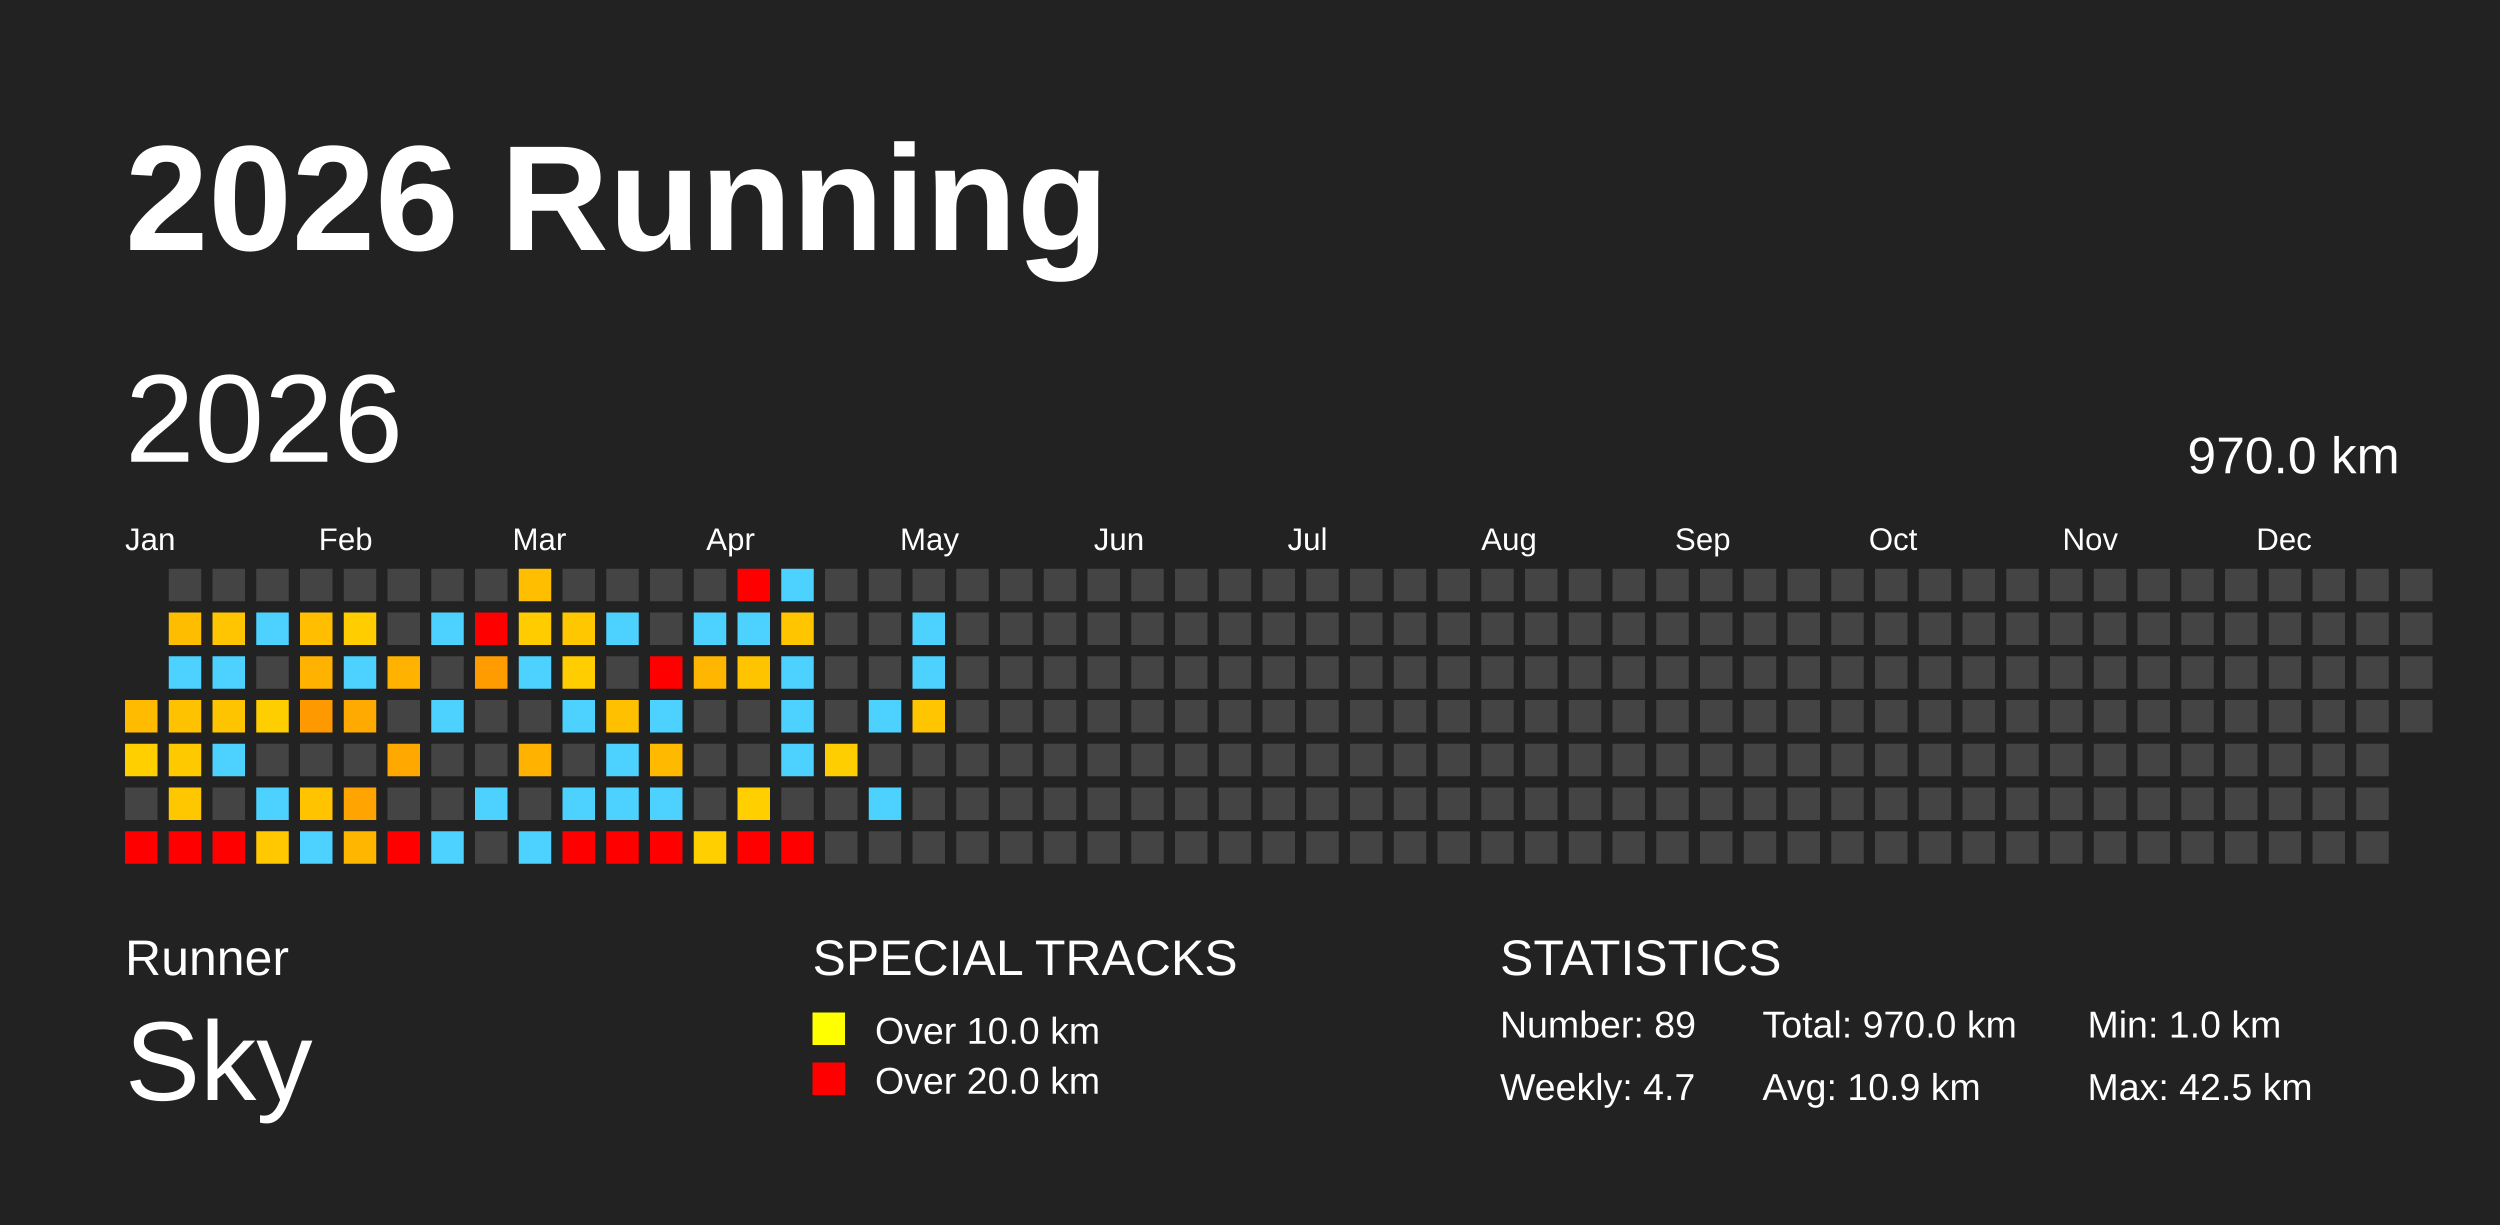
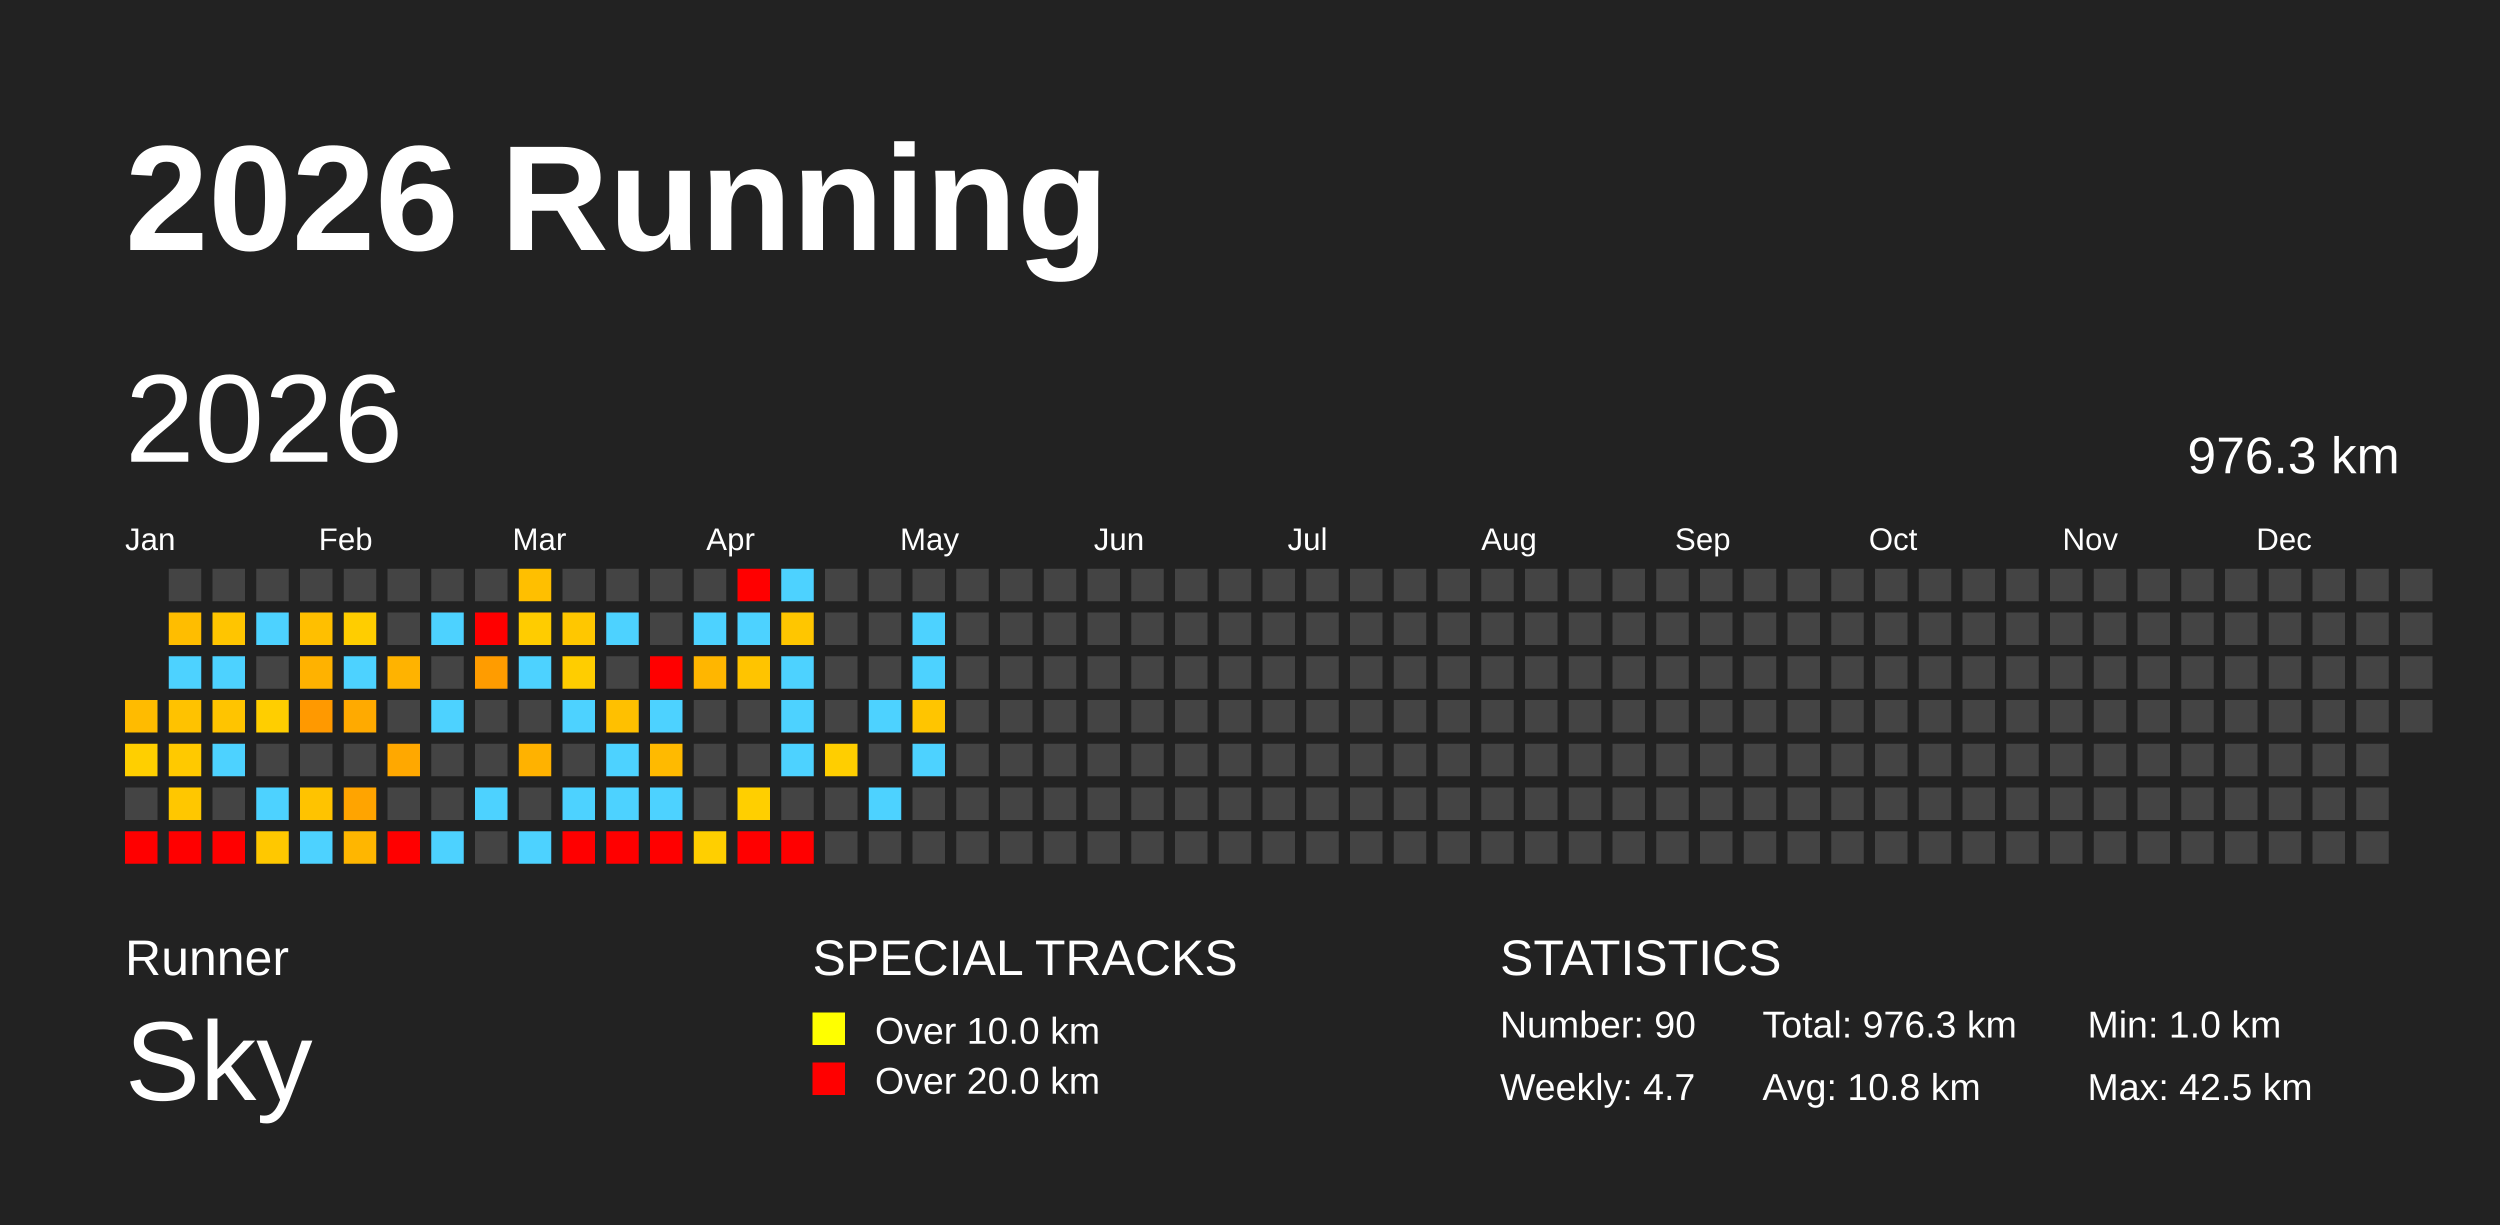
<svg xmlns="http://www.w3.org/2000/svg" baseProfile="full" height="98mm" version="1.1" viewBox="0,0,200,98" width="200mm">
  <defs />
  <rect fill="#222222" height="98" width="200" x="0" y="0" />
  <text fill="#FFFFFF" style="font-size:12px; font-family:Arial; font-weight:bold;" x="10" y="20">2026 Running</text>
  <text fill="#FFFFFF" style="font-size:4px; font-family:Arial" x="10" y="78">Runner</text>
  <text fill="#FFFFFF" style="font-size:9px; font-family:Arial" x="10" y="88">Sky</text>
  <text fill="#FFFFFF" style="font-size:4px; font-family:Arial" x="65" y="78">SPECIAL TRACKS</text>
  <rect fill="yellow" height="2.6" width="2.6" x="65" y="81" />
  <text fill="#FFFFFF" style="font-size:3px; font-family:Arial" x="70" y="83.5">Over 10.0 km</text>
  <rect fill="red" height="2.6" width="2.6" x="65" y="85" />
  <text fill="#FFFFFF" style="font-size:3px; font-family:Arial" x="70" y="87.5">Over 20.0 km</text>
  <text fill="#FFFFFF" style="font-size:4px; font-family:Arial" x="120" y="78">STATISTICS</text>
-   <text fill="#FFFFFF" style="font-size:3px; font-family:Arial" x="120" y="83">Number: 89</text>
+   <text fill="#FFFFFF" style="font-size:3px; font-family:Arial" x="120" y="83">Number: 90</text>
  <text fill="#FFFFFF" style="font-size:3px; font-family:Arial" x="120" y="88">Weekly: 4.7</text>
-   <text fill="#FFFFFF" style="font-size:3px; font-family:Arial" x="141" y="83">Total: 970.0 km</text>
-   <text fill="#FFFFFF" style="font-size:3px; font-family:Arial" x="141" y="88">Avg: 10.9 km</text>
+   <text fill="#FFFFFF" style="font-size:3px; font-family:Arial" x="141" y="83">Total: 976.3 km</text>
+   <text fill="#FFFFFF" style="font-size:3px; font-family:Arial" x="141" y="88">Avg: 10.8 km</text>
  <text fill="#FFFFFF" style="font-size:3px; font-family:Arial" x="167" y="83">Min: 1.0 km</text>
  <text fill="#FFFFFF" style="font-size:3px; font-family:Arial" x="167" y="88">Max: 42.5 km</text>
  <text dominant-baseline="hanging" fill="#FFFFFF" style="font-size:10.0px; font-family:Arial;" x="10" y="30">2026</text>
-   <text dominant-baseline="hanging" fill="#FFFFFF" style="font-size:4.125px; font-family:Arial;" x="175" y="35">970.0 km</text>
+   <text dominant-baseline="hanging" fill="#FFFFFF" style="font-size:4.125px; font-family:Arial;" x="175" y="35">976.3 km</text>
  <text fill="#FFFFFF" style="font-size:2.5px; font-family:Arial" x="10.0" y="44">Jan</text>
  <text fill="#FFFFFF" style="font-size:2.5px; font-family:Arial" x="25.5" y="44">Feb</text>
  <text fill="#FFFFFF" style="font-size:2.5px; font-family:Arial" x="41.0" y="44">Mar</text>
  <text fill="#FFFFFF" style="font-size:2.5px; font-family:Arial" x="56.5" y="44">Apr</text>
  <text fill="#FFFFFF" style="font-size:2.5px; font-family:Arial" x="72.0" y="44">May</text>
  <text fill="#FFFFFF" style="font-size:2.5px; font-family:Arial" x="87.5" y="44">Jun</text>
  <text fill="#FFFFFF" style="font-size:2.5px; font-family:Arial" x="103.0" y="44">Jul</text>
  <text fill="#FFFFFF" style="font-size:2.5px; font-family:Arial" x="118.5" y="44">Aug</text>
  <text fill="#FFFFFF" style="font-size:2.5px; font-family:Arial" x="134.0" y="44">Sep</text>
  <text fill="#FFFFFF" style="font-size:2.5px; font-family:Arial" x="149.5" y="44">Oct</text>
  <text fill="#FFFFFF" style="font-size:2.5px; font-family:Arial" x="165.0" y="44">Nov</text>
  <text fill="#FFFFFF" style="font-size:2.5px; font-family:Arial" x="180.5" y="44">Dec</text>
  <rect fill="#ffbb00" height="2.6" width="2.6" x="10.0" y="56.0" />
  <rect fill="#ffcf00" height="2.6" width="2.6" x="10.0" y="59.5" />
  <rect fill="#444444" height="2.6" width="2.6" x="10.0" y="63.0" />
  <rect fill="red" height="2.6" width="2.6" x="10.0" y="66.5" />
  <rect fill="#444444" height="2.6" width="2.6" x="13.5" y="45.5" />
  <rect fill="#ffbd00" height="2.6" width="2.6" x="13.5" y="49.0" />
  <rect fill="#4dd2ff" height="2.6" width="2.6" x="13.5" y="52.5" />
  <rect fill="#ffc200" height="2.6" width="2.6" x="13.5" y="56.0" />
  <rect fill="#ffc900" height="2.6" width="2.6" x="13.5" y="59.5" />
  <rect fill="#ffc700" height="2.6" width="2.6" x="13.5" y="63.0" />
  <rect fill="red" height="2.6" width="2.6" x="13.5" y="66.5" />
  <rect fill="#444444" height="2.6" width="2.6" x="17.0" y="45.5" />
  <rect fill="#ffc500" height="2.6" width="2.6" x="17.0" y="49.0" />
  <rect fill="#4dd2ff" height="2.6" width="2.6" x="17.0" y="52.5" />
  <rect fill="#ffc400" height="2.6" width="2.6" x="17.0" y="56.0" />
  <rect fill="#4dd2ff" height="2.6" width="2.6" x="17.0" y="59.5" />
  <rect fill="#444444" height="2.6" width="2.6" x="17.0" y="63.0" />
  <rect fill="red" height="2.6" width="2.6" x="17.0" y="66.5" />
  <rect fill="#444444" height="2.6" width="2.6" x="20.5" y="45.5" />
  <rect fill="#4dd2ff" height="2.6" width="2.6" x="20.5" y="49.0" />
  <rect fill="#444444" height="2.6" width="2.6" x="20.5" y="52.5" />
  <rect fill="#ffce00" height="2.6" width="2.6" x="20.5" y="56.0" />
  <rect fill="#444444" height="2.6" width="2.6" x="20.5" y="59.5" />
  <rect fill="#4dd2ff" height="2.6" width="2.6" x="20.5" y="63.0" />
  <rect fill="#ffc800" height="2.6" width="2.6" x="20.5" y="66.5" />
  <rect fill="#444444" height="2.6" width="2.6" x="24.0" y="45.5" />
  <rect fill="#ffbf00" height="2.6" width="2.6" x="24.0" y="49.0" />
  <rect fill="#ffb200" height="2.6" width="2.6" x="24.0" y="52.5" />
  <rect fill="#ff9900" height="2.6" width="2.6" x="24.0" y="56.0" />
  <rect fill="#444444" height="2.6" width="2.6" x="24.0" y="59.5" />
  <rect fill="#ffc300" height="2.6" width="2.6" x="24.0" y="63.0" />
  <rect fill="#4dd2ff" height="2.6" width="2.6" x="24.0" y="66.5" />
  <rect fill="#444444" height="2.6" width="2.6" x="27.5" y="45.5" />
  <rect fill="#ffcd00" height="2.6" width="2.6" x="27.5" y="49.0" />
  <rect fill="#4dd2ff" height="2.6" width="2.6" x="27.5" y="52.5" />
  <rect fill="#ffaa00" height="2.6" width="2.6" x="27.5" y="56.0" />
  <rect fill="#444444" height="2.6" width="2.6" x="27.5" y="59.5" />
  <rect fill="#ffa400" height="2.6" width="2.6" x="27.5" y="63.0" />
  <rect fill="#ffb600" height="2.6" width="2.6" x="27.5" y="66.5" />
  <rect fill="#444444" height="2.6" width="2.6" x="31.0" y="45.5" />
  <rect fill="#444444" height="2.6" width="2.6" x="31.0" y="49.0" />
  <rect fill="#ffb300" height="2.6" width="2.6" x="31.0" y="52.5" />
  <rect fill="#444444" height="2.6" width="2.6" x="31.0" y="56.0" />
  <rect fill="#ffa800" height="2.6" width="2.6" x="31.0" y="59.5" />
  <rect fill="#444444" height="2.6" width="2.6" x="31.0" y="63.0" />
  <rect fill="red" height="2.6" width="2.6" x="31.0" y="66.5" />
  <rect fill="#444444" height="2.6" width="2.6" x="34.5" y="45.5" />
  <rect fill="#4dd2ff" height="2.6" width="2.6" x="34.5" y="49.0" />
  <rect fill="#444444" height="2.6" width="2.6" x="34.5" y="52.5" />
  <rect fill="#4dd2ff" height="2.6" width="2.6" x="34.5" y="56.0" />
  <rect fill="#444444" height="2.6" width="2.6" x="34.5" y="59.5" />
  <rect fill="#444444" height="2.6" width="2.6" x="34.5" y="63.0" />
  <rect fill="#4dd2ff" height="2.6" width="2.6" x="34.5" y="66.5" />
  <rect fill="#444444" height="2.6" width="2.6" x="38.0" y="45.5" />
  <rect fill="red" height="2.6" width="2.6" x="38.0" y="49.0" />
  <rect fill="#ff9c00" height="2.6" width="2.6" x="38.0" y="52.5" />
  <rect fill="#444444" height="2.6" width="2.6" x="38.0" y="56.0" />
  <rect fill="#444444" height="2.6" width="2.6" x="38.0" y="59.5" />
  <rect fill="#4dd2ff" height="2.6" width="2.6" x="38.0" y="63.0" />
  <rect fill="#444444" height="2.6" width="2.6" x="38.0" y="66.5" />
  <rect fill="#ffbf00" height="2.6" width="2.6" x="41.5" y="45.5" />
  <rect fill="#ffcc00" height="2.6" width="2.6" x="41.5" y="49.0" />
  <rect fill="#4dd2ff" height="2.6" width="2.6" x="41.5" y="52.5" />
  <rect fill="#444444" height="2.6" width="2.6" x="41.5" y="56.0" />
  <rect fill="#ffb200" height="2.6" width="2.6" x="41.5" y="59.5" />
  <rect fill="#444444" height="2.6" width="2.6" x="41.5" y="63.0" />
  <rect fill="#4dd2ff" height="2.6" width="2.6" x="41.5" y="66.5" />
  <rect fill="#444444" height="2.6" width="2.6" x="45.0" y="45.5" />
  <rect fill="#ffc700" height="2.6" width="2.6" x="45.0" y="49.0" />
  <rect fill="#ffcd00" height="2.6" width="2.6" x="45.0" y="52.5" />
  <rect fill="#4dd2ff" height="2.6" width="2.6" x="45.0" y="56.0" />
  <rect fill="#444444" height="2.6" width="2.6" x="45.0" y="59.5" />
  <rect fill="#4dd2ff" height="2.6" width="2.6" x="45.0" y="63.0" />
  <rect fill="red" height="2.6" width="2.6" x="45.0" y="66.5" />
  <rect fill="#444444" height="2.6" width="2.6" x="48.5" y="45.5" />
  <rect fill="#4dd2ff" height="2.6" width="2.6" x="48.5" y="49.0" />
  <rect fill="#444444" height="2.6" width="2.6" x="48.5" y="52.5" />
  <rect fill="#ffc000" height="2.6" width="2.6" x="48.5" y="56.0" />
  <rect fill="#4dd2ff" height="2.6" width="2.6" x="48.5" y="59.5" />
  <rect fill="#4dd2ff" height="2.6" width="2.6" x="48.5" y="63.0" />
  <rect fill="red" height="2.6" width="2.6" x="48.5" y="66.5" />
  <rect fill="#444444" height="2.6" width="2.6" x="52.0" y="45.5" />
  <rect fill="#444444" height="2.6" width="2.6" x="52.0" y="49.0" />
  <rect fill="red" height="2.6" width="2.6" x="52.0" y="52.5" />
  <rect fill="#4dd2ff" height="2.6" width="2.6" x="52.0" y="56.0" />
  <rect fill="#ffba00" height="2.6" width="2.6" x="52.0" y="59.5" />
  <rect fill="#4dd2ff" height="2.6" width="2.6" x="52.0" y="63.0" />
  <rect fill="red" height="2.6" width="2.6" x="52.0" y="66.5" />
  <rect fill="#444444" height="2.6" width="2.6" x="55.5" y="45.5" />
  <rect fill="#4dd2ff" height="2.6" width="2.6" x="55.5" y="49.0" />
  <rect fill="#ffb600" height="2.6" width="2.6" x="55.5" y="52.5" />
  <rect fill="#444444" height="2.6" width="2.6" x="55.5" y="56.0" />
  <rect fill="#444444" height="2.6" width="2.6" x="55.5" y="59.5" />
  <rect fill="#444444" height="2.6" width="2.6" x="55.5" y="63.0" />
  <rect fill="#ffcf00" height="2.6" width="2.6" x="55.5" y="66.5" />
  <rect fill="red" height="2.6" width="2.6" x="59.0" y="45.5" />
  <rect fill="#4dd2ff" height="2.6" width="2.6" x="59.0" y="49.0" />
  <rect fill="#ffc400" height="2.6" width="2.6" x="59.0" y="52.5" />
  <rect fill="#444444" height="2.6" width="2.6" x="59.0" y="56.0" />
  <rect fill="#444444" height="2.6" width="2.6" x="59.0" y="59.5" />
  <rect fill="#ffcf00" height="2.6" width="2.6" x="59.0" y="63.0" />
  <rect fill="red" height="2.6" width="2.6" x="59.0" y="66.5" />
  <rect fill="#4dd2ff" height="2.6" width="2.6" x="62.5" y="45.5" />
  <rect fill="#ffc600" height="2.6" width="2.6" x="62.5" y="49.0" />
  <rect fill="#4dd2ff" height="2.6" width="2.6" x="62.5" y="52.5" />
  <rect fill="#4dd2ff" height="2.6" width="2.6" x="62.5" y="56.0" />
  <rect fill="#4dd2ff" height="2.6" width="2.6" x="62.5" y="59.5" />
  <rect fill="#444444" height="2.6" width="2.6" x="62.5" y="63.0" />
  <rect fill="red" height="2.6" width="2.6" x="62.5" y="66.5" />
  <rect fill="#444444" height="2.6" width="2.6" x="66.0" y="45.5" />
  <rect fill="#444444" height="2.6" width="2.6" x="66.0" y="49.0" />
  <rect fill="#444444" height="2.6" width="2.6" x="66.0" y="52.5" />
  <rect fill="#444444" height="2.6" width="2.6" x="66.0" y="56.0" />
  <rect fill="#ffce00" height="2.6" width="2.6" x="66.0" y="59.5" />
  <rect fill="#444444" height="2.6" width="2.6" x="66.0" y="63.0" />
  <rect fill="#444444" height="2.6" width="2.6" x="66.0" y="66.5" />
  <rect fill="#444444" height="2.6" width="2.6" x="69.5" y="45.5" />
  <rect fill="#444444" height="2.6" width="2.6" x="69.5" y="49.0" />
  <rect fill="#444444" height="2.6" width="2.6" x="69.5" y="52.5" />
  <rect fill="#4dd2ff" height="2.6" width="2.6" x="69.5" y="56.0" />
  <rect fill="#444444" height="2.6" width="2.6" x="69.5" y="59.5" />
  <rect fill="#4dd2ff" height="2.6" width="2.6" x="69.5" y="63.0" />
  <rect fill="#444444" height="2.6" width="2.6" x="69.5" y="66.5" />
  <rect fill="#444444" height="2.6" width="2.6" x="73.0" y="45.5" />
  <rect fill="#4dd2ff" height="2.6" width="2.6" x="73.0" y="49.0" />
  <rect fill="#4dd2ff" height="2.6" width="2.6" x="73.0" y="52.5" />
  <rect fill="#ffc500" height="2.6" width="2.6" x="73.0" y="56.0" />
-   <rect fill="#444444" height="2.6" width="2.6" x="73.0" y="59.5" />
+   <rect fill="#4dd2ff" height="2.6" width="2.6" x="73.0" y="59.5" />
  <rect fill="#444444" height="2.6" width="2.6" x="73.0" y="63.0" />
  <rect fill="#444444" height="2.6" width="2.6" x="73.0" y="66.5" />
  <rect fill="#444444" height="2.6" width="2.6" x="76.5" y="45.5" />
  <rect fill="#444444" height="2.6" width="2.6" x="76.5" y="49.0" />
  <rect fill="#444444" height="2.6" width="2.6" x="76.5" y="52.5" />
  <rect fill="#444444" height="2.6" width="2.6" x="76.5" y="56.0" />
  <rect fill="#444444" height="2.6" width="2.6" x="76.5" y="59.5" />
  <rect fill="#444444" height="2.6" width="2.6" x="76.5" y="63.0" />
  <rect fill="#444444" height="2.6" width="2.6" x="76.5" y="66.5" />
  <rect fill="#444444" height="2.6" width="2.6" x="80.0" y="45.5" />
  <rect fill="#444444" height="2.6" width="2.6" x="80.0" y="49.0" />
  <rect fill="#444444" height="2.6" width="2.6" x="80.0" y="52.5" />
  <rect fill="#444444" height="2.6" width="2.6" x="80.0" y="56.0" />
  <rect fill="#444444" height="2.6" width="2.6" x="80.0" y="59.5" />
  <rect fill="#444444" height="2.6" width="2.6" x="80.0" y="63.0" />
  <rect fill="#444444" height="2.6" width="2.6" x="80.0" y="66.5" />
  <rect fill="#444444" height="2.6" width="2.6" x="83.5" y="45.5" />
  <rect fill="#444444" height="2.6" width="2.6" x="83.5" y="49.0" />
  <rect fill="#444444" height="2.6" width="2.6" x="83.5" y="52.5" />
  <rect fill="#444444" height="2.6" width="2.6" x="83.5" y="56.0" />
  <rect fill="#444444" height="2.6" width="2.6" x="83.5" y="59.5" />
  <rect fill="#444444" height="2.6" width="2.6" x="83.5" y="63.0" />
  <rect fill="#444444" height="2.6" width="2.6" x="83.5" y="66.5" />
  <rect fill="#444444" height="2.6" width="2.6" x="87.0" y="45.5" />
  <rect fill="#444444" height="2.6" width="2.6" x="87.0" y="49.0" />
  <rect fill="#444444" height="2.6" width="2.6" x="87.0" y="52.5" />
  <rect fill="#444444" height="2.6" width="2.6" x="87.0" y="56.0" />
  <rect fill="#444444" height="2.6" width="2.6" x="87.0" y="59.5" />
  <rect fill="#444444" height="2.6" width="2.6" x="87.0" y="63.0" />
  <rect fill="#444444" height="2.6" width="2.6" x="87.0" y="66.5" />
  <rect fill="#444444" height="2.6" width="2.6" x="90.5" y="45.5" />
  <rect fill="#444444" height="2.6" width="2.6" x="90.5" y="49.0" />
  <rect fill="#444444" height="2.6" width="2.6" x="90.5" y="52.5" />
  <rect fill="#444444" height="2.6" width="2.6" x="90.5" y="56.0" />
  <rect fill="#444444" height="2.6" width="2.6" x="90.5" y="59.5" />
  <rect fill="#444444" height="2.6" width="2.6" x="90.5" y="63.0" />
  <rect fill="#444444" height="2.6" width="2.6" x="90.5" y="66.5" />
  <rect fill="#444444" height="2.6" width="2.6" x="94.0" y="45.5" />
  <rect fill="#444444" height="2.6" width="2.6" x="94.0" y="49.0" />
  <rect fill="#444444" height="2.6" width="2.6" x="94.0" y="52.5" />
  <rect fill="#444444" height="2.6" width="2.6" x="94.0" y="56.0" />
  <rect fill="#444444" height="2.6" width="2.6" x="94.0" y="59.5" />
  <rect fill="#444444" height="2.6" width="2.6" x="94.0" y="63.0" />
  <rect fill="#444444" height="2.6" width="2.6" x="94.0" y="66.5" />
  <rect fill="#444444" height="2.6" width="2.6" x="97.5" y="45.5" />
  <rect fill="#444444" height="2.6" width="2.6" x="97.5" y="49.0" />
  <rect fill="#444444" height="2.6" width="2.6" x="97.5" y="52.5" />
  <rect fill="#444444" height="2.6" width="2.6" x="97.5" y="56.0" />
  <rect fill="#444444" height="2.6" width="2.6" x="97.5" y="59.5" />
  <rect fill="#444444" height="2.6" width="2.6" x="97.5" y="63.0" />
  <rect fill="#444444" height="2.6" width="2.6" x="97.5" y="66.5" />
  <rect fill="#444444" height="2.6" width="2.6" x="101.0" y="45.5" />
  <rect fill="#444444" height="2.6" width="2.6" x="101.0" y="49.0" />
  <rect fill="#444444" height="2.6" width="2.6" x="101.0" y="52.5" />
  <rect fill="#444444" height="2.6" width="2.6" x="101.0" y="56.0" />
  <rect fill="#444444" height="2.6" width="2.6" x="101.0" y="59.5" />
  <rect fill="#444444" height="2.6" width="2.6" x="101.0" y="63.0" />
  <rect fill="#444444" height="2.6" width="2.6" x="101.0" y="66.5" />
  <rect fill="#444444" height="2.6" width="2.6" x="104.5" y="45.5" />
  <rect fill="#444444" height="2.6" width="2.6" x="104.5" y="49.0" />
  <rect fill="#444444" height="2.6" width="2.6" x="104.5" y="52.5" />
  <rect fill="#444444" height="2.6" width="2.6" x="104.5" y="56.0" />
  <rect fill="#444444" height="2.6" width="2.6" x="104.5" y="59.5" />
  <rect fill="#444444" height="2.6" width="2.6" x="104.5" y="63.0" />
  <rect fill="#444444" height="2.6" width="2.6" x="104.5" y="66.5" />
  <rect fill="#444444" height="2.6" width="2.6" x="108.0" y="45.5" />
  <rect fill="#444444" height="2.6" width="2.6" x="108.0" y="49.0" />
  <rect fill="#444444" height="2.6" width="2.6" x="108.0" y="52.5" />
  <rect fill="#444444" height="2.6" width="2.6" x="108.0" y="56.0" />
  <rect fill="#444444" height="2.6" width="2.6" x="108.0" y="59.5" />
  <rect fill="#444444" height="2.6" width="2.6" x="108.0" y="63.0" />
  <rect fill="#444444" height="2.6" width="2.6" x="108.0" y="66.5" />
  <rect fill="#444444" height="2.6" width="2.6" x="111.5" y="45.5" />
  <rect fill="#444444" height="2.6" width="2.6" x="111.5" y="49.0" />
  <rect fill="#444444" height="2.6" width="2.6" x="111.5" y="52.5" />
  <rect fill="#444444" height="2.6" width="2.6" x="111.5" y="56.0" />
  <rect fill="#444444" height="2.6" width="2.6" x="111.5" y="59.5" />
  <rect fill="#444444" height="2.6" width="2.6" x="111.5" y="63.0" />
  <rect fill="#444444" height="2.6" width="2.6" x="111.5" y="66.5" />
  <rect fill="#444444" height="2.6" width="2.6" x="115.0" y="45.5" />
  <rect fill="#444444" height="2.6" width="2.6" x="115.0" y="49.0" />
  <rect fill="#444444" height="2.6" width="2.6" x="115.0" y="52.5" />
  <rect fill="#444444" height="2.6" width="2.6" x="115.0" y="56.0" />
  <rect fill="#444444" height="2.6" width="2.6" x="115.0" y="59.5" />
  <rect fill="#444444" height="2.6" width="2.6" x="115.0" y="63.0" />
  <rect fill="#444444" height="2.6" width="2.6" x="115.0" y="66.5" />
  <rect fill="#444444" height="2.6" width="2.6" x="118.5" y="45.5" />
  <rect fill="#444444" height="2.6" width="2.6" x="118.5" y="49.0" />
  <rect fill="#444444" height="2.6" width="2.6" x="118.5" y="52.5" />
  <rect fill="#444444" height="2.6" width="2.6" x="118.5" y="56.0" />
  <rect fill="#444444" height="2.6" width="2.6" x="118.5" y="59.5" />
  <rect fill="#444444" height="2.6" width="2.6" x="118.5" y="63.0" />
  <rect fill="#444444" height="2.6" width="2.6" x="118.5" y="66.5" />
  <rect fill="#444444" height="2.6" width="2.6" x="122.0" y="45.5" />
  <rect fill="#444444" height="2.6" width="2.6" x="122.0" y="49.0" />
  <rect fill="#444444" height="2.6" width="2.6" x="122.0" y="52.5" />
  <rect fill="#444444" height="2.6" width="2.6" x="122.0" y="56.0" />
  <rect fill="#444444" height="2.6" width="2.6" x="122.0" y="59.5" />
  <rect fill="#444444" height="2.6" width="2.6" x="122.0" y="63.0" />
  <rect fill="#444444" height="2.6" width="2.6" x="122.0" y="66.5" />
  <rect fill="#444444" height="2.6" width="2.6" x="125.5" y="45.5" />
  <rect fill="#444444" height="2.6" width="2.6" x="125.5" y="49.0" />
  <rect fill="#444444" height="2.6" width="2.6" x="125.5" y="52.5" />
  <rect fill="#444444" height="2.6" width="2.6" x="125.5" y="56.0" />
  <rect fill="#444444" height="2.6" width="2.6" x="125.5" y="59.5" />
  <rect fill="#444444" height="2.6" width="2.6" x="125.5" y="63.0" />
  <rect fill="#444444" height="2.6" width="2.6" x="125.5" y="66.5" />
  <rect fill="#444444" height="2.6" width="2.6" x="129.0" y="45.5" />
  <rect fill="#444444" height="2.6" width="2.6" x="129.0" y="49.0" />
  <rect fill="#444444" height="2.6" width="2.6" x="129.0" y="52.5" />
  <rect fill="#444444" height="2.6" width="2.6" x="129.0" y="56.0" />
  <rect fill="#444444" height="2.6" width="2.6" x="129.0" y="59.5" />
  <rect fill="#444444" height="2.6" width="2.6" x="129.0" y="63.0" />
  <rect fill="#444444" height="2.6" width="2.6" x="129.0" y="66.5" />
  <rect fill="#444444" height="2.6" width="2.6" x="132.5" y="45.5" />
  <rect fill="#444444" height="2.6" width="2.6" x="132.5" y="49.0" />
  <rect fill="#444444" height="2.6" width="2.6" x="132.5" y="52.5" />
  <rect fill="#444444" height="2.6" width="2.6" x="132.5" y="56.0" />
  <rect fill="#444444" height="2.6" width="2.6" x="132.5" y="59.5" />
  <rect fill="#444444" height="2.6" width="2.6" x="132.5" y="63.0" />
  <rect fill="#444444" height="2.6" width="2.6" x="132.5" y="66.5" />
  <rect fill="#444444" height="2.6" width="2.6" x="136.0" y="45.5" />
  <rect fill="#444444" height="2.6" width="2.6" x="136.0" y="49.0" />
  <rect fill="#444444" height="2.6" width="2.6" x="136.0" y="52.5" />
  <rect fill="#444444" height="2.6" width="2.6" x="136.0" y="56.0" />
  <rect fill="#444444" height="2.6" width="2.6" x="136.0" y="59.5" />
  <rect fill="#444444" height="2.6" width="2.6" x="136.0" y="63.0" />
  <rect fill="#444444" height="2.6" width="2.6" x="136.0" y="66.5" />
  <rect fill="#444444" height="2.6" width="2.6" x="139.5" y="45.5" />
  <rect fill="#444444" height="2.6" width="2.6" x="139.5" y="49.0" />
  <rect fill="#444444" height="2.6" width="2.6" x="139.5" y="52.5" />
  <rect fill="#444444" height="2.6" width="2.6" x="139.5" y="56.0" />
  <rect fill="#444444" height="2.6" width="2.6" x="139.5" y="59.5" />
  <rect fill="#444444" height="2.6" width="2.6" x="139.5" y="63.0" />
  <rect fill="#444444" height="2.6" width="2.6" x="139.5" y="66.5" />
  <rect fill="#444444" height="2.6" width="2.6" x="143.0" y="45.5" />
  <rect fill="#444444" height="2.6" width="2.6" x="143.0" y="49.0" />
  <rect fill="#444444" height="2.6" width="2.6" x="143.0" y="52.5" />
  <rect fill="#444444" height="2.6" width="2.6" x="143.0" y="56.0" />
  <rect fill="#444444" height="2.6" width="2.6" x="143.0" y="59.5" />
  <rect fill="#444444" height="2.6" width="2.6" x="143.0" y="63.0" />
  <rect fill="#444444" height="2.6" width="2.6" x="143.0" y="66.5" />
  <rect fill="#444444" height="2.6" width="2.6" x="146.5" y="45.5" />
  <rect fill="#444444" height="2.6" width="2.6" x="146.5" y="49.0" />
  <rect fill="#444444" height="2.6" width="2.6" x="146.5" y="52.5" />
  <rect fill="#444444" height="2.6" width="2.6" x="146.5" y="56.0" />
  <rect fill="#444444" height="2.6" width="2.6" x="146.5" y="59.5" />
  <rect fill="#444444" height="2.6" width="2.6" x="146.5" y="63.0" />
  <rect fill="#444444" height="2.6" width="2.6" x="146.5" y="66.5" />
  <rect fill="#444444" height="2.6" width="2.6" x="150.0" y="45.5" />
  <rect fill="#444444" height="2.6" width="2.6" x="150.0" y="49.0" />
  <rect fill="#444444" height="2.6" width="2.6" x="150.0" y="52.5" />
  <rect fill="#444444" height="2.6" width="2.6" x="150.0" y="56.0" />
  <rect fill="#444444" height="2.6" width="2.6" x="150.0" y="59.5" />
  <rect fill="#444444" height="2.6" width="2.6" x="150.0" y="63.0" />
  <rect fill="#444444" height="2.6" width="2.6" x="150.0" y="66.5" />
  <rect fill="#444444" height="2.6" width="2.6" x="153.5" y="45.5" />
  <rect fill="#444444" height="2.6" width="2.6" x="153.5" y="49.0" />
  <rect fill="#444444" height="2.6" width="2.6" x="153.5" y="52.5" />
  <rect fill="#444444" height="2.6" width="2.6" x="153.5" y="56.0" />
  <rect fill="#444444" height="2.6" width="2.6" x="153.5" y="59.5" />
  <rect fill="#444444" height="2.6" width="2.6" x="153.5" y="63.0" />
  <rect fill="#444444" height="2.6" width="2.6" x="153.5" y="66.5" />
  <rect fill="#444444" height="2.6" width="2.6" x="157.0" y="45.5" />
  <rect fill="#444444" height="2.6" width="2.6" x="157.0" y="49.0" />
  <rect fill="#444444" height="2.6" width="2.6" x="157.0" y="52.5" />
  <rect fill="#444444" height="2.6" width="2.6" x="157.0" y="56.0" />
  <rect fill="#444444" height="2.6" width="2.6" x="157.0" y="59.5" />
  <rect fill="#444444" height="2.6" width="2.6" x="157.0" y="63.0" />
  <rect fill="#444444" height="2.6" width="2.6" x="157.0" y="66.5" />
  <rect fill="#444444" height="2.6" width="2.6" x="160.5" y="45.5" />
  <rect fill="#444444" height="2.6" width="2.6" x="160.5" y="49.0" />
  <rect fill="#444444" height="2.6" width="2.6" x="160.5" y="52.5" />
  <rect fill="#444444" height="2.6" width="2.6" x="160.5" y="56.0" />
  <rect fill="#444444" height="2.6" width="2.6" x="160.5" y="59.5" />
  <rect fill="#444444" height="2.6" width="2.6" x="160.5" y="63.0" />
  <rect fill="#444444" height="2.6" width="2.6" x="160.5" y="66.5" />
  <rect fill="#444444" height="2.6" width="2.6" x="164.0" y="45.5" />
  <rect fill="#444444" height="2.6" width="2.6" x="164.0" y="49.0" />
  <rect fill="#444444" height="2.6" width="2.6" x="164.0" y="52.5" />
  <rect fill="#444444" height="2.6" width="2.6" x="164.0" y="56.0" />
  <rect fill="#444444" height="2.6" width="2.6" x="164.0" y="59.5" />
  <rect fill="#444444" height="2.6" width="2.6" x="164.0" y="63.0" />
  <rect fill="#444444" height="2.6" width="2.6" x="164.0" y="66.5" />
  <rect fill="#444444" height="2.6" width="2.6" x="167.5" y="45.5" />
  <rect fill="#444444" height="2.6" width="2.6" x="167.5" y="49.0" />
  <rect fill="#444444" height="2.6" width="2.6" x="167.5" y="52.5" />
  <rect fill="#444444" height="2.6" width="2.6" x="167.5" y="56.0" />
  <rect fill="#444444" height="2.6" width="2.6" x="167.5" y="59.5" />
  <rect fill="#444444" height="2.6" width="2.6" x="167.5" y="63.0" />
  <rect fill="#444444" height="2.6" width="2.6" x="167.5" y="66.5" />
  <rect fill="#444444" height="2.6" width="2.6" x="171.0" y="45.5" />
  <rect fill="#444444" height="2.6" width="2.6" x="171.0" y="49.0" />
  <rect fill="#444444" height="2.6" width="2.6" x="171.0" y="52.5" />
  <rect fill="#444444" height="2.6" width="2.6" x="171.0" y="56.0" />
  <rect fill="#444444" height="2.6" width="2.6" x="171.0" y="59.5" />
  <rect fill="#444444" height="2.6" width="2.6" x="171.0" y="63.0" />
  <rect fill="#444444" height="2.6" width="2.6" x="171.0" y="66.5" />
  <rect fill="#444444" height="2.6" width="2.6" x="174.5" y="45.5" />
  <rect fill="#444444" height="2.6" width="2.6" x="174.5" y="49.0" />
  <rect fill="#444444" height="2.6" width="2.6" x="174.5" y="52.5" />
  <rect fill="#444444" height="2.6" width="2.6" x="174.5" y="56.0" />
  <rect fill="#444444" height="2.6" width="2.6" x="174.5" y="59.5" />
  <rect fill="#444444" height="2.6" width="2.6" x="174.5" y="63.0" />
  <rect fill="#444444" height="2.6" width="2.6" x="174.5" y="66.5" />
  <rect fill="#444444" height="2.6" width="2.6" x="178.0" y="45.5" />
  <rect fill="#444444" height="2.6" width="2.6" x="178.0" y="49.0" />
  <rect fill="#444444" height="2.6" width="2.6" x="178.0" y="52.5" />
  <rect fill="#444444" height="2.6" width="2.6" x="178.0" y="56.0" />
  <rect fill="#444444" height="2.6" width="2.6" x="178.0" y="59.5" />
  <rect fill="#444444" height="2.6" width="2.6" x="178.0" y="63.0" />
  <rect fill="#444444" height="2.6" width="2.6" x="178.0" y="66.5" />
  <rect fill="#444444" height="2.6" width="2.6" x="181.5" y="45.5" />
  <rect fill="#444444" height="2.6" width="2.6" x="181.5" y="49.0" />
  <rect fill="#444444" height="2.6" width="2.6" x="181.5" y="52.5" />
  <rect fill="#444444" height="2.6" width="2.6" x="181.5" y="56.0" />
  <rect fill="#444444" height="2.6" width="2.6" x="181.5" y="59.5" />
  <rect fill="#444444" height="2.6" width="2.6" x="181.5" y="63.0" />
  <rect fill="#444444" height="2.6" width="2.6" x="181.5" y="66.5" />
  <rect fill="#444444" height="2.6" width="2.6" x="185.0" y="45.5" />
  <rect fill="#444444" height="2.6" width="2.6" x="185.0" y="49.0" />
  <rect fill="#444444" height="2.6" width="2.6" x="185.0" y="52.5" />
  <rect fill="#444444" height="2.6" width="2.6" x="185.0" y="56.0" />
  <rect fill="#444444" height="2.6" width="2.6" x="185.0" y="59.5" />
  <rect fill="#444444" height="2.6" width="2.6" x="185.0" y="63.0" />
  <rect fill="#444444" height="2.6" width="2.6" x="185.0" y="66.5" />
  <rect fill="#444444" height="2.6" width="2.6" x="188.5" y="45.5" />
  <rect fill="#444444" height="2.6" width="2.6" x="188.5" y="49.0" />
  <rect fill="#444444" height="2.6" width="2.6" x="188.5" y="52.5" />
  <rect fill="#444444" height="2.6" width="2.6" x="188.5" y="56.0" />
  <rect fill="#444444" height="2.6" width="2.6" x="188.5" y="59.5" />
  <rect fill="#444444" height="2.6" width="2.6" x="188.5" y="63.0" />
  <rect fill="#444444" height="2.6" width="2.6" x="188.5" y="66.5" />
  <rect fill="#444444" height="2.6" width="2.6" x="192.0" y="45.5" />
  <rect fill="#444444" height="2.6" width="2.6" x="192.0" y="49.0" />
  <rect fill="#444444" height="2.6" width="2.6" x="192.0" y="52.5" />
  <rect fill="#444444" height="2.6" width="2.6" x="192.0" y="56.0" />
</svg>
